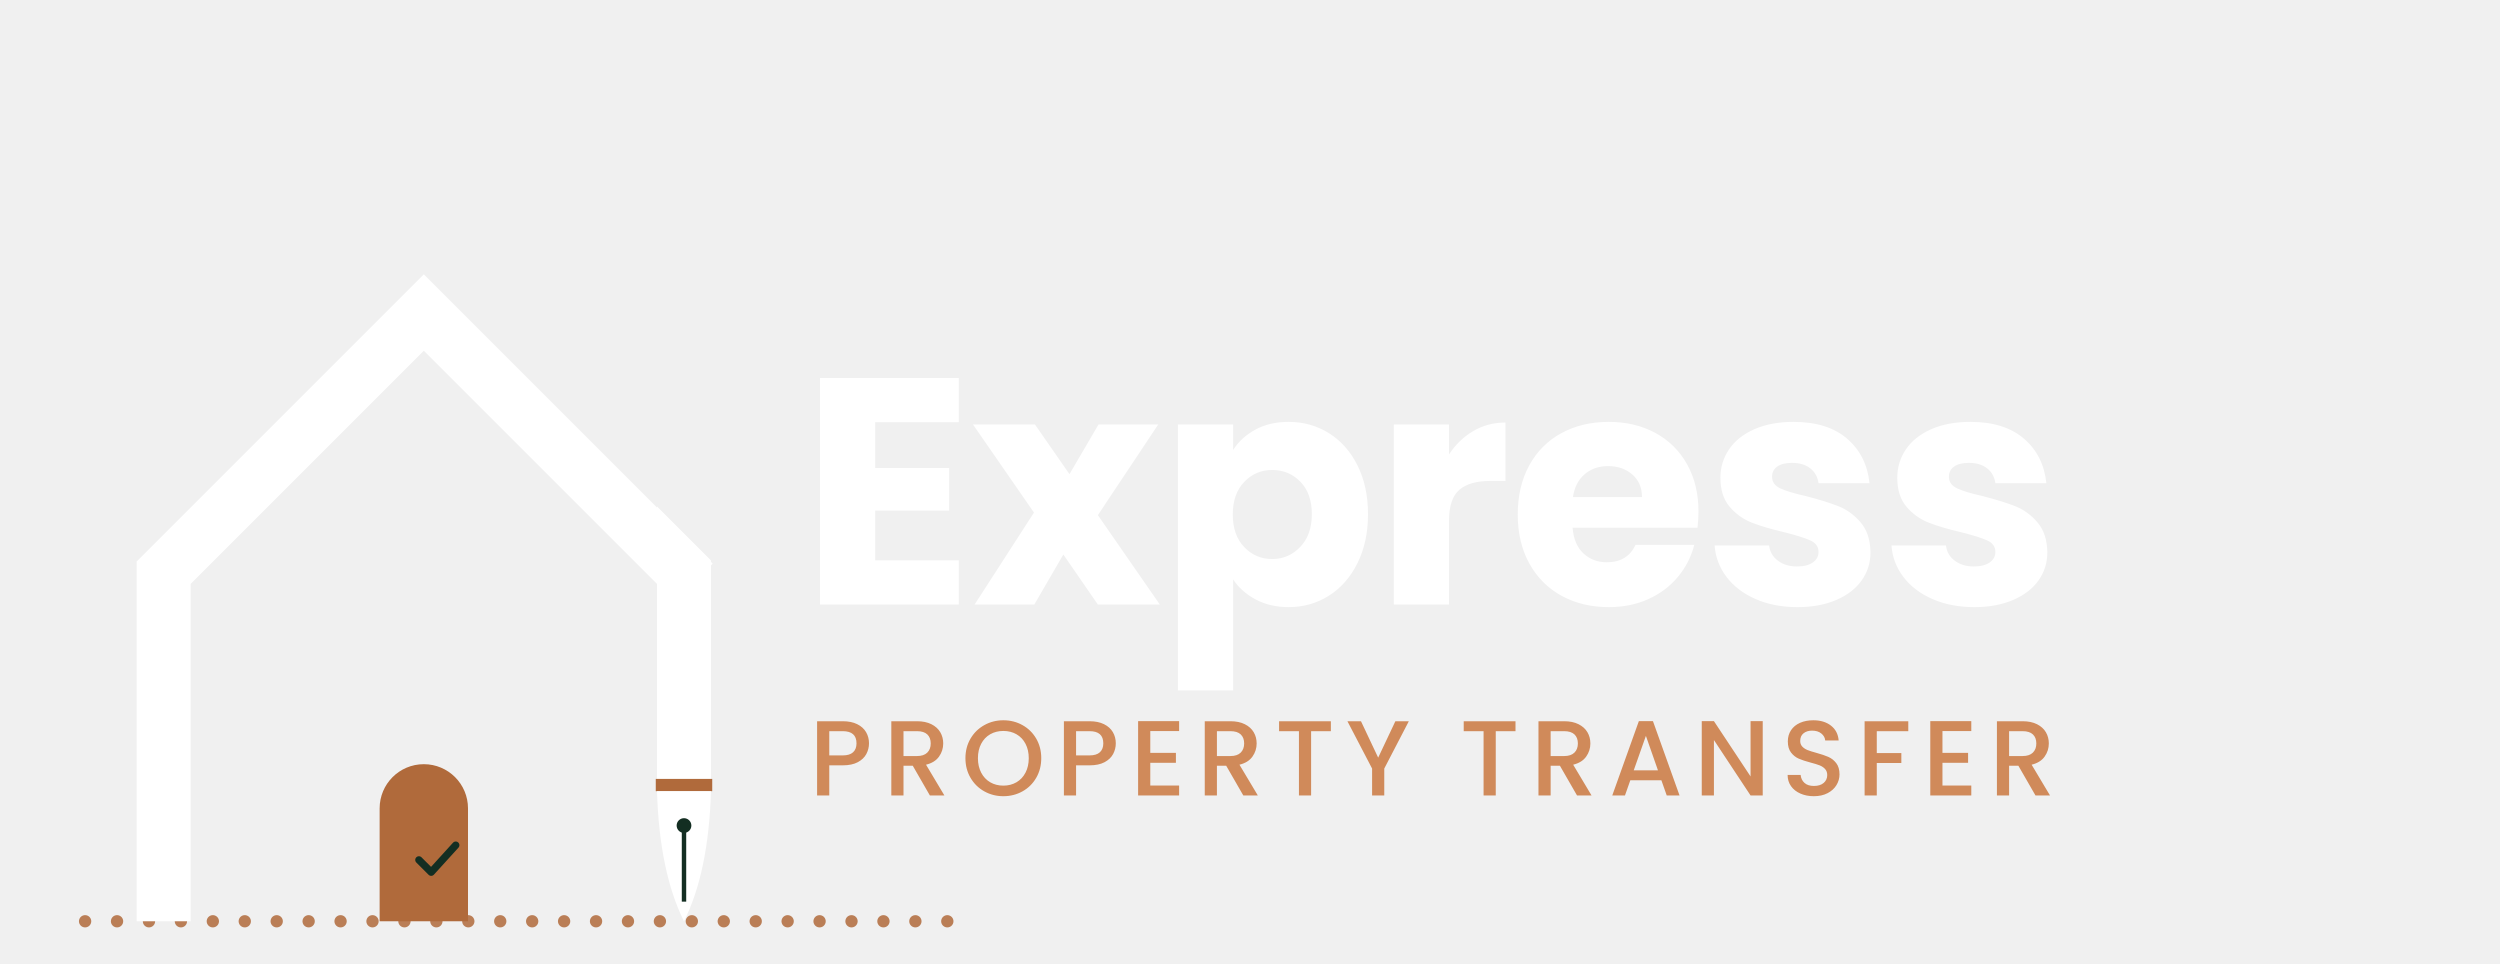
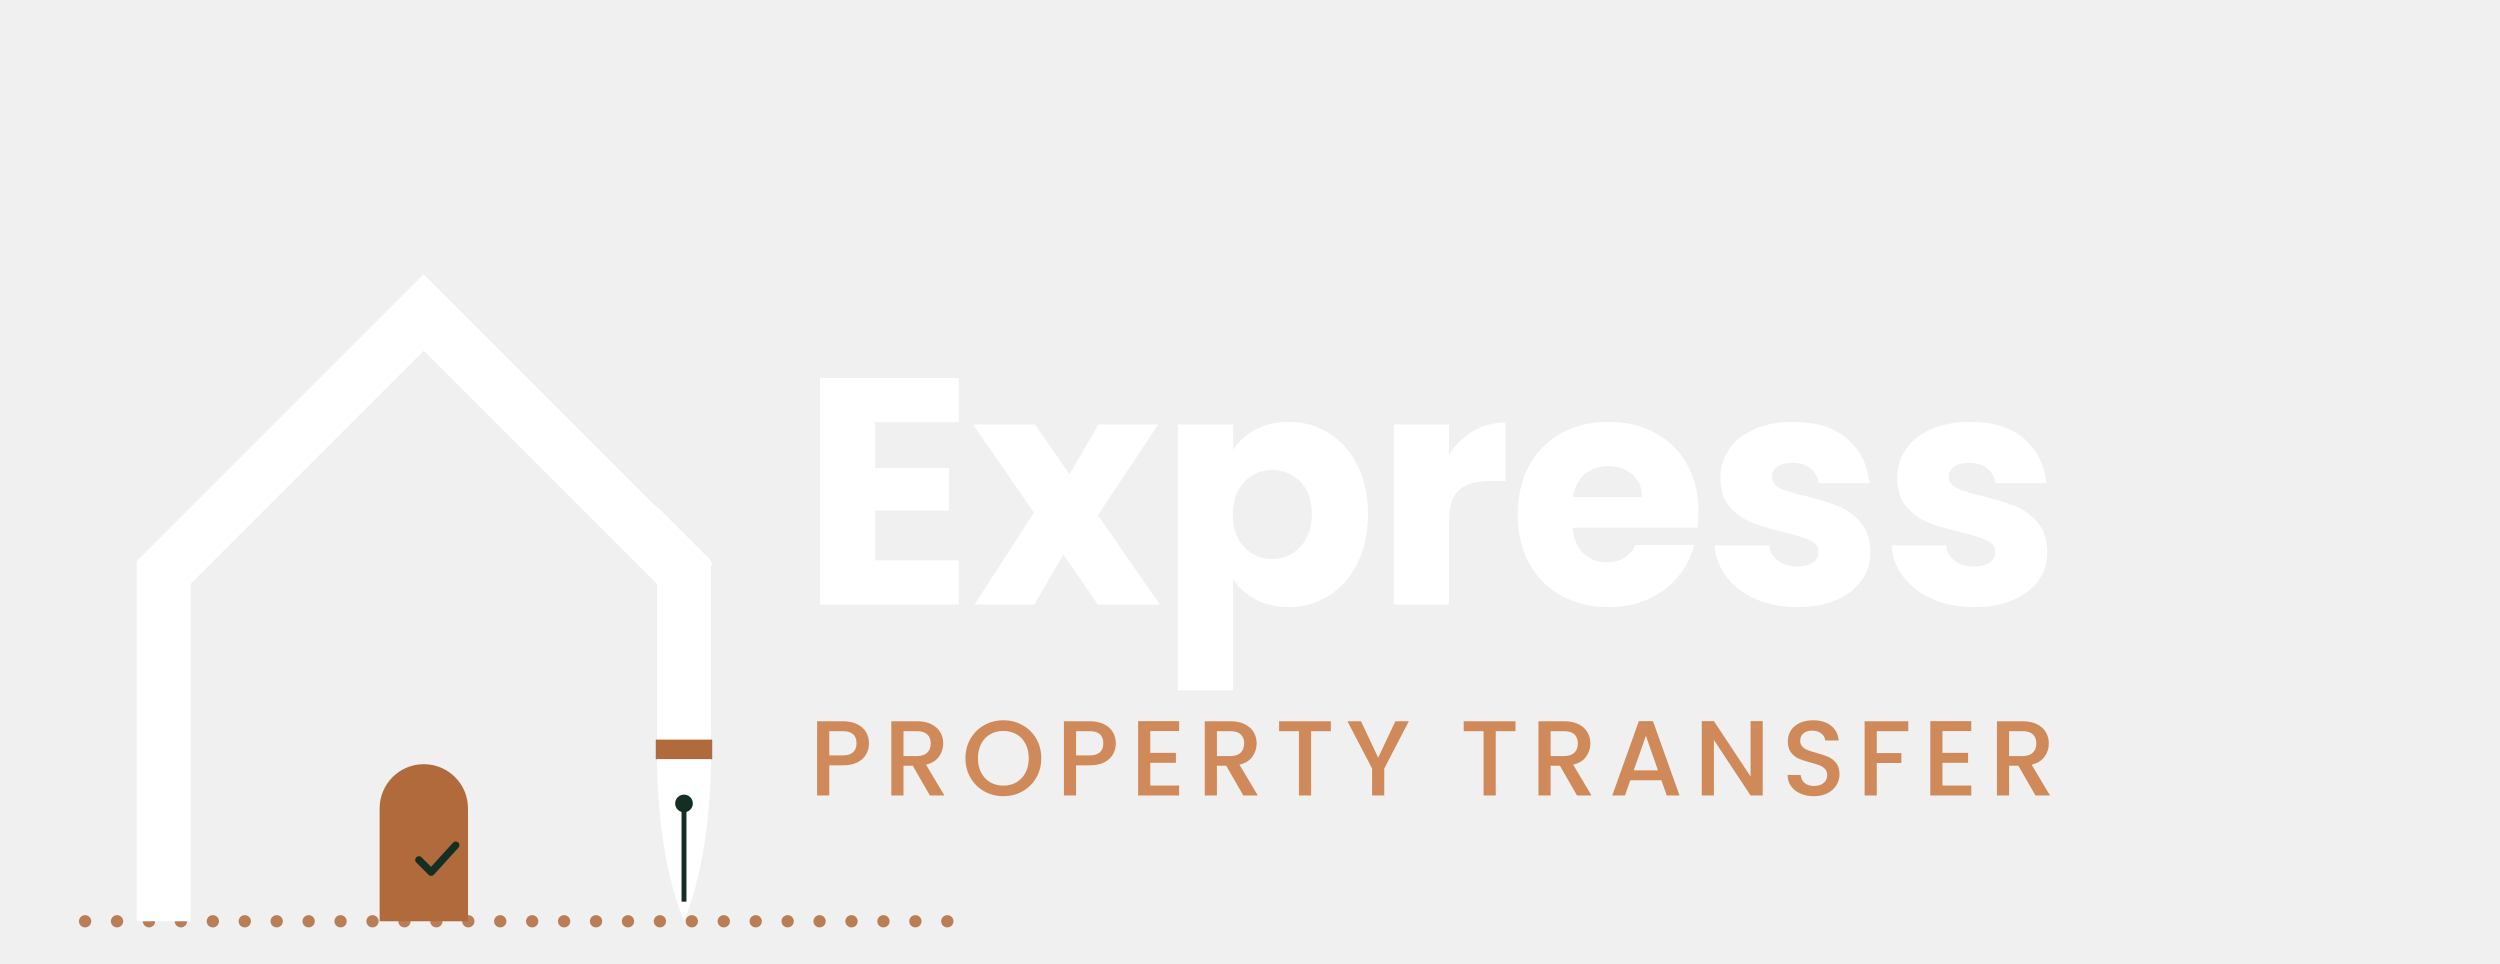
<svg xmlns="http://www.w3.org/2000/svg" viewBox="0 -12 1100 424" width="1100" height="424">
  <g transform="translate(-90 -30) scale(1.08)">
    <path d="M118 392H470" fill="none" stroke="#B06A3B" stroke-width="5" stroke-linecap="round" stroke-dasharray="0.01 13" opacity="0.85" />
    <path d="M161.00 392.00L161.00 388.45L161.00 384.90L161.00 381.35L161.00 377.80L161.00 374.25L161.00 370.70L161.00 367.15L161.00 363.60L161.00 360.05L161.00 356.50L161.00 352.95L161.00 349.40L161.00 345.85L161.00 342.30L161.00 338.75L161.00 335.20L161.00 331.65L161.00 328.10L161.00 324.55L161.00 321.00L161.00 317.45L161.00 313.90L161.00 310.35L161.00 306.80L161.00 303.25L161.00 299.70L161.00 296.15L161.00 292.60L161.00 289.05L161.00 285.50L161.00 281.95L161.00 278.40L161.00 274.85L161.00 271.30L161.00 267.75L161.00 264.20L161.00 260.65L161.00 257.10L161.00 253.55L161.00 254.56L160.43 255.13L163.08 252.48L165.73 249.83L168.38 247.18L171.03 244.53L173.68 241.88L176.33 239.23L178.98 236.58L181.63 233.93L184.28 231.28L186.93 228.63L189.58 225.98L192.23 223.33L194.88 220.68L197.53 218.03L200.18 215.38L202.83 212.73L205.48 210.08L208.13 207.43L210.78 204.78L213.43 202.13L216.08 199.48L218.73 196.83L221.38 194.18L224.03 191.53L226.68 188.88L229.33 186.23L231.98 183.58L234.63 180.93L237.28 178.28L239.93 175.63L242.58 172.98L245.23 170.33L247.88 167.68L250.53 165.03L253.18 162.38L255.83 159.73L258.48 157.08L261.13 154.43L256.00 159.56L250.97 154.53L253.72 157.28L256.47 160.03L259.22 162.78L261.97 165.53L264.72 168.28L267.47 171.03L270.22 173.78L272.97 176.53L275.72 179.28L278.47 182.03L281.22 184.78L283.97 187.53L286.72 190.28L289.47 193.03L292.22 195.78L294.97 198.53L297.72 201.28L300.47 204.03L303.22 206.78L305.97 209.53L308.72 212.28L311.47 215.03L314.22 217.78L316.97 220.53L319.72 223.28L322.47 226.03L325.22 228.78L327.97 231.53L330.72 234.28L333.47 237.03L336.22 239.78L338.97 242.53L341.72 245.28L344.47 248.03L347.22 250.78L349.97 253.53L352.72 256.28L355.47 259.03L358.31 261.69L373.69 246.31L371.03 243.47L368.28 240.72L365.53 237.97L362.78 235.22L360.03 232.47L357.28 229.72L354.53 226.97L351.78 224.22L349.03 221.47L346.28 218.72L343.53 215.97L340.78 213.22L338.03 210.47L335.28 207.72L332.53 204.97L329.78 202.22L327.03 199.47L324.28 196.72L321.53 193.97L318.78 191.22L316.03 188.47L313.28 185.72L310.53 182.97L307.78 180.22L305.03 177.47L302.28 174.72L299.53 171.97L296.78 169.22L294.03 166.47L291.28 163.72L288.53 160.97L285.78 158.22L283.03 155.47L280.28 152.72L277.53 149.97L274.78 147.22L272.03 144.47L269.28 141.72L266.53 138.97L256.00 128.44L245.57 138.87L242.92 141.52L240.27 144.17L237.62 146.82L234.97 149.47L232.32 152.12L229.67 154.77L227.02 157.42L224.37 160.07L221.72 162.72L219.07 165.37L216.42 168.02L213.77 170.67L211.12 173.32L208.47 175.97L205.82 178.62L203.17 181.27L200.52 183.92L197.87 186.57L195.22 189.22L192.57 191.87L189.92 194.52L187.27 197.17L184.62 199.82L181.97 202.47L179.32 205.12L176.67 207.77L174.02 210.42L171.37 213.07L168.72 215.72L166.07 218.37L163.42 221.02L160.77 223.67L158.12 226.32L155.47 228.97L152.82 231.62L150.17 234.27L147.52 236.92L144.87 239.57L139.00 245.44L139.00 253.55L139.00 257.10L139.00 260.65L139.00 264.20L139.00 267.75L139.00 271.30L139.00 274.85L139.00 278.40L139.00 281.95L139.00 285.50L139.00 289.05L139.00 292.60L139.00 296.15L139.00 299.70L139.00 303.25L139.00 306.80L139.00 310.35L139.00 313.90L139.00 317.45L139.00 321.00L139.00 324.55L139.00 328.10L139.00 331.65L139.00 335.20L139.00 338.75L139.00 342.30L139.00 345.85L139.00 349.40L139.00 352.95L139.00 356.50L139.00 360.05L139.00 363.60L139.00 367.15L139.00 370.70L139.00 374.25L139.00 377.80L139.00 381.35L139.00 384.90L139.00 388.45L139.00 392.00Z" fill="#ffffff" />
    <path d="M256 129L268 141L256 153L244 141Z" fill="#ffffff" />
    <path d="M238 392V346a18 18 0 0 1 36 0v46z" fill="#B06A3B" />
    <path d="M254 367l5 5 10-11" fill="none" stroke="#132E22" stroke-width="3" stroke-linecap="round" stroke-linejoin="round" />
-     <path d="M351 223L373 245V334H351Z" fill="#ffffff" />
-     <rect x="350.5" y="334" width="23" height="5" fill="#B06A3B" />
-     <path d="M351 339H373Q372 372 362 392Q352 372 351 339Z" fill="#ffffff" />
-     <circle cx="362" cy="353" r="3" fill="#132E22" />
-     <rect x="361.1" y="353" width="1.8" height="31" fill="#132E22" />
+     <path d="M351 223L373 245V318H351Z" fill="#ffffff" />
+     <rect x="350.5" y="318" width="23" height="8" fill="#B06A3B" />
+     <path d="M351 326H373Q372.5 366 362 392Q351.5 366 351 326Z" fill="#ffffff" />
+     <circle cx="362" cy="344" r="3.6" fill="#132E22" />
+     <rect x="361" y="344" width="2" height="40" fill="#132E22" />
  </g>
  <g transform="translate(352 254) scale(1.42)">
    <path fill="#ffffff" d="M23.3 -56.5V-42.3H46.2V-29.1H23.3V-13.7H49.2V0.0H6.2V-70.2H49.2V-56.5Z M92.3 0.0 81.6 -15.5 72.6 0.0H54.1L72.5 -28.5L53.6 -55.8H72.8L83.5 -40.4L92.5 -55.8H111.0L92.3 -27.7L111.5 0.0Z M151.4 -56.6Q158.3 -56.6 163.9 -53.1Q169.5 -49.6 172.75 -43.1Q176.0 -36.6 176.0 -28.0Q176.0 -19.4 172.75 -12.85Q169.5 -6.3 163.9 -2.75Q158.3 0.8 151.4 0.8Q145.6 0.8 141.15 -1.6Q136.7 -4.0 134.2 -7.8V26.6H117.1V-55.8H134.2V-47.9Q136.7 -51.8 141.1 -54.2Q145.5 -56.6 151.4 -56.6ZM146.3 -41.7Q141.2 -41.7 137.65 -38.0Q134.1 -34.3 134.1 -27.9Q134.1 -21.5 137.65 -17.8Q141.2 -14.1 146.3 -14.1Q151.4 -14.1 155.0 -17.85Q158.6 -21.6 158.6 -28.0Q158.6 -34.4 155.05 -38.05Q151.5 -41.7 146.3 -41.7Z M218.6 -56.4V-38.3H213.9Q207.5 -38.3 204.3 -35.55Q201.1 -32.8 201.1 -25.9V0.0H184.0V-55.8H201.1V-46.5Q204.1 -51.1 208.6 -53.75Q213.1 -56.4 218.6 -56.4Z M278.1 -23.8H239.4Q239.8 -18.6 242.75 -15.85Q245.7 -13.1 250 -13.1Q256.4 -13.1 258.9 -18.5H277.1Q275.7 -13.0 272.05 -8.6Q268.4 -4.2 262.9 -1.7Q257.4 0.8 250.6 0.8Q242.4 0.8 236 -2.7Q229.6 -6.2 226 -12.7Q222.4 -19.2 222.4 -27.9Q222.4 -36.6 225.95 -43.1Q229.5 -49.6 235.9 -53.1Q242.3 -56.6 250.6 -56.6Q258.7 -56.6 265.0 -53.2Q271.3 -49.8 274.85 -43.5Q278.4 -37.2 278.4 -28.8Q278.4 -26.4 278.1 -23.8ZM260.9 -33.3Q260.9 -37.7 257.9 -40.3Q254.9 -42.9 250.4 -42.9Q246.1 -42.9 243.15 -40.4Q240.2 -37.9 239.5 -33.3Z M283.4 -18.3H300.3Q300.6 -15.4 303.0 -13.6Q305.4 -11.8 308.9 -11.8Q312.1 -11.8 313.85 -13.05Q315.6 -14.3 315.6 -16.3Q315.6 -18.7 313.1 -19.85Q310.6 -21.0 305 -22.4Q299 -23.8 295 -25.35Q291 -26.9 288.1 -30.25Q285.2 -33.6 285.2 -39.3Q285.2 -44.1 287.85 -48.05Q290.5 -52.0 295.65 -54.3Q300.8 -56.6 307.9 -56.6Q318.4 -56.6 324.45 -51.4Q330.5 -46.2 331.4 -37.6H315.6Q315.2 -40.5 313.05 -42.2Q310.9 -43.9 307.4 -43.9Q304.4 -43.9 302.8 -42.75Q301.2 -41.6 301.2 -39.6Q301.2 -37.2 303.75 -36.0Q306.3 -34.8 311.7 -33.6Q317.9 -32.0 321.8 -30.45Q325.7 -28.9 328.65 -25.45Q331.6 -22.0 331.7 -16.2Q331.7 -11.3 328.95 -7.45Q326.2 -3.6 321.05 -1.4Q315.9 0.8 309.1 0.8Q301.8 0.8 296.1 -1.7Q290.4 -4.2 287.1 -8.55Q283.8 -12.9 283.4 -18.3Z M338.2 -18.3H355.1Q355.4 -15.4 357.8 -13.6Q360.2 -11.8 363.7 -11.8Q366.9 -11.8 368.65 -13.05Q370.4 -14.3 370.4 -16.3Q370.4 -18.7 367.9 -19.85Q365.4 -21.0 359.8 -22.4Q353.8 -23.8 349.8 -25.35Q345.8 -26.9 342.9 -30.25Q340 -33.6 340 -39.3Q340 -44.1 342.65 -48.05Q345.3 -52.0 350.45 -54.3Q355.6 -56.6 362.7 -56.6Q373.2 -56.6 379.25 -51.4Q385.3 -46.2 386.2 -37.6H370.4Q370 -40.5 367.85 -42.2Q365.7 -43.9 362.2 -43.9Q359.2 -43.9 357.6 -42.75Q356 -41.6 356 -39.6Q356 -37.2 358.55 -36.0Q361.1 -34.8 366.5 -33.6Q372.7 -32.0 376.6 -30.45Q380.5 -28.9 383.45 -25.45Q386.4 -22.0 386.5 -16.2Q386.5 -11.3 383.75 -7.45Q381 -3.6 375.85 -1.4Q370.7 0.8 363.9 0.8Q356.6 0.8 350.9 -1.7Q345.2 -4.2 341.9 -8.55Q338.6 -12.9 338.2 -18.3Z" />
  </g>
  <g transform="translate(356 338) scale(0.4698778)">
    <path fill="#D08A5A" d="M31.5 -28.2H18.9V0.0H7.5V-69.5H31.5Q39.5 -69.5 45.05 -66.75Q50.6 -64.0 53.35 -59.3Q56.1 -54.6 56.1 -48.8Q56.1 -43.5 53.6 -38.8Q51.1 -34.1 45.6 -31.15Q40.1 -28.2 31.5 -28.2ZM44.4 -48.8Q44.4 -60.2 31.5 -60.2H18.9V-37.5H31.5Q38.0 -37.5 41.2 -40.45Q44.4 -43.4 44.4 -48.8Z M113.1 0.0 97.1 -27.8H88.4V0.0H77.0V-69.5H101.0Q109.0 -69.5 114.55 -66.7Q120.1 -63.9 122.85 -59.2Q125.6 -54.5 125.6 -48.7Q125.6 -41.9 121.65 -36.35Q117.7 -30.8 109.5 -28.8L126.7 0.0ZM88.4 -36.9H101.0Q107.4 -36.9 110.65 -40.1Q113.9 -43.3 113.9 -48.7Q113.9 -54.1 110.7 -57.15Q107.5 -60.2 101.0 -60.2H88.4Z M146.4 -34.9Q146.4 -45.1 151.15 -53.2Q155.9 -61.3 164.05 -65.85Q172.2 -70.4 181.9 -70.4Q191.7 -70.4 199.85 -65.85Q208.0 -61.3 212.7 -53.2Q217.4 -45.1 217.4 -34.9Q217.4 -24.7 212.7 -16.55Q208.0 -8.4 199.85 -3.85Q191.7 0.7 181.9 0.7Q172.2 0.7 164.05 -3.85Q155.9 -8.4 151.15 -16.55Q146.4 -24.7 146.4 -34.9ZM205.7 -34.9Q205.7 -42.6 202.65 -48.4Q199.6 -54.2 194.2 -57.3Q188.8 -60.4 181.9 -60.4Q175.0 -60.4 169.6 -57.3Q164.2 -54.2 161.15 -48.4Q158.1 -42.6 158.1 -34.9Q158.1 -27.2 161.15 -21.35Q164.2 -15.5 169.6 -12.35Q175.0 -9.2 181.9 -9.2Q188.8 -9.2 194.2 -12.35Q199.6 -15.5 202.65 -21.35Q205.7 -27.2 205.7 -34.9Z M262.6 -28.2H250.0V0.0H238.6V-69.5H262.6Q270.6 -69.5 276.15 -66.75Q281.7 -64.0 284.45 -59.3Q287.2 -54.6 287.2 -48.8Q287.2 -43.5 284.7 -38.8Q282.2 -34.1 276.7 -31.15Q271.2 -28.2 262.6 -28.2ZM275.5 -48.8Q275.5 -60.2 262.6 -60.2H250.0V-37.5H262.6Q269.1 -37.5 272.3 -40.45Q275.5 -43.4 275.5 -48.8Z M319.5 -60.3V-39.9H343.5V-30.6H319.5V-9.3H346.5V0.0H308.1V-69.6H346.5V-60.3Z M406.6 0.0 390.6 -27.8H381.9V0.0H370.5V-69.5H394.5Q402.5 -69.5 408.05 -66.7Q413.6 -63.9 416.35 -59.2Q419.1 -54.5 419.1 -48.7Q419.1 -41.9 415.15 -36.35Q411.2 -30.8 403.0 -28.8L420.2 0.0ZM381.9 -36.9H394.5Q400.9 -36.9 404.15 -40.1Q407.4 -43.3 407.4 -48.7Q407.4 -54.1 404.2 -57.15Q401.0 -60.2 394.5 -60.2H381.9Z M488.6 -69.5V-60.2H470.1V0.0H458.7V-60.2H440.1V-69.5Z M561.6 -69.5 538.6 -25.2V0.0H527.2V-25.2L504.1 -69.5H516.8L532.9 -35.4L549.0 -69.5Z M661.5 -69.5V-60.2H643.0V0.0H631.6V-60.2H613.0V-69.5Z M719.1 0.0 703.1 -27.8H694.4V0.0H683.0V-69.5H707.0Q715.0 -69.5 720.55 -66.7Q726.1 -63.9 728.85 -59.2Q731.6 -54.5 731.6 -48.7Q731.6 -41.9 727.65 -36.35Q723.7 -30.8 715.5 -28.8L732.7 0.0ZM694.4 -36.9H707.0Q713.4 -36.9 716.65 -40.1Q719.9 -43.3 719.9 -48.7Q719.9 -54.1 716.7 -57.15Q713.5 -60.2 707.0 -60.2H694.4Z M798.1 -14.2H769.0L764.0 0.0H752.1L777.0 -69.6H790.2L815.1 0.0H803.1ZM794.9 -23.5 783.6 -55.8 772.2 -23.5Z M893 0.0H881.6L847.3 -51.9V0.0H835.9V-69.6H847.3L881.6 -17.8V-69.6H893Z M916.3 -19.2H928.5Q928.9 -14.7 932.05 -11.8Q935.2 -8.9 940.9 -8.9Q946.8 -8.9 950.1 -11.75Q953.4 -14.6 953.4 -19.1Q953.4 -22.6 951.35 -24.8Q949.3 -27.0 946.25 -28.2Q943.2 -29.4 937.8 -30.8Q931 -32.6 926.75 -34.45Q922.5 -36.3 919.5 -40.2Q916.5 -44.1 916.5 -50.6Q916.5 -56.6 919.5 -61.1Q922.5 -65.6 927.9 -68.0Q933.3 -70.4 940.4 -70.4Q950.5 -70.4 956.95 -65.35Q963.4 -60.3 964.1 -51.5H951.5Q951.2 -55.3 947.9 -58.0Q944.6 -60.7 939.2 -60.7Q934.3 -60.7 931.2 -58.2Q928.1 -55.7 928.1 -51.0Q928.1 -47.8 930.05 -45.75Q932 -43.7 935 -42.5Q938 -41.3 943.2 -39.9Q950.1 -38.0 954.45 -36.1Q958.8 -34.2 961.85 -30.25Q964.9 -26.3 964.9 -19.7Q964.9 -14.4 962.05 -9.7Q959.2 -5.0 953.75 -2.15Q948.3 0.7 940.9 0.7Q933.9 0.7 928.3 -1.75Q922.7 -4.2 919.5 -8.7Q916.3 -13.2 916.3 -19.2Z M1029.3 -69.5V-60.2H999.8V-39.7H1022.8V-30.4H999.8V0.0H988.4V-69.5Z M1061.3 -60.3V-39.9H1085.3V-30.6H1061.3V-9.3H1088.3V0.0H1049.9V-69.6H1088.3V-60.3Z M1148.4 0.0 1132.4 -27.8H1123.7V0.0H1112.3V-69.5H1136.3Q1144.3 -69.5 1149.85 -66.7Q1155.4 -63.9 1158.15 -59.2Q1160.9 -54.5 1160.9 -48.7Q1160.9 -41.9 1156.95 -36.35Q1153 -30.8 1144.8 -28.8L1162 0.0ZM1123.7 -36.9H1136.3Q1142.7 -36.9 1145.95 -40.1Q1149.2 -43.3 1149.2 -48.7Q1149.2 -54.1 1146 -57.15Q1142.8 -60.2 1136.3 -60.2H1123.7Z" />
  </g>
</svg>
